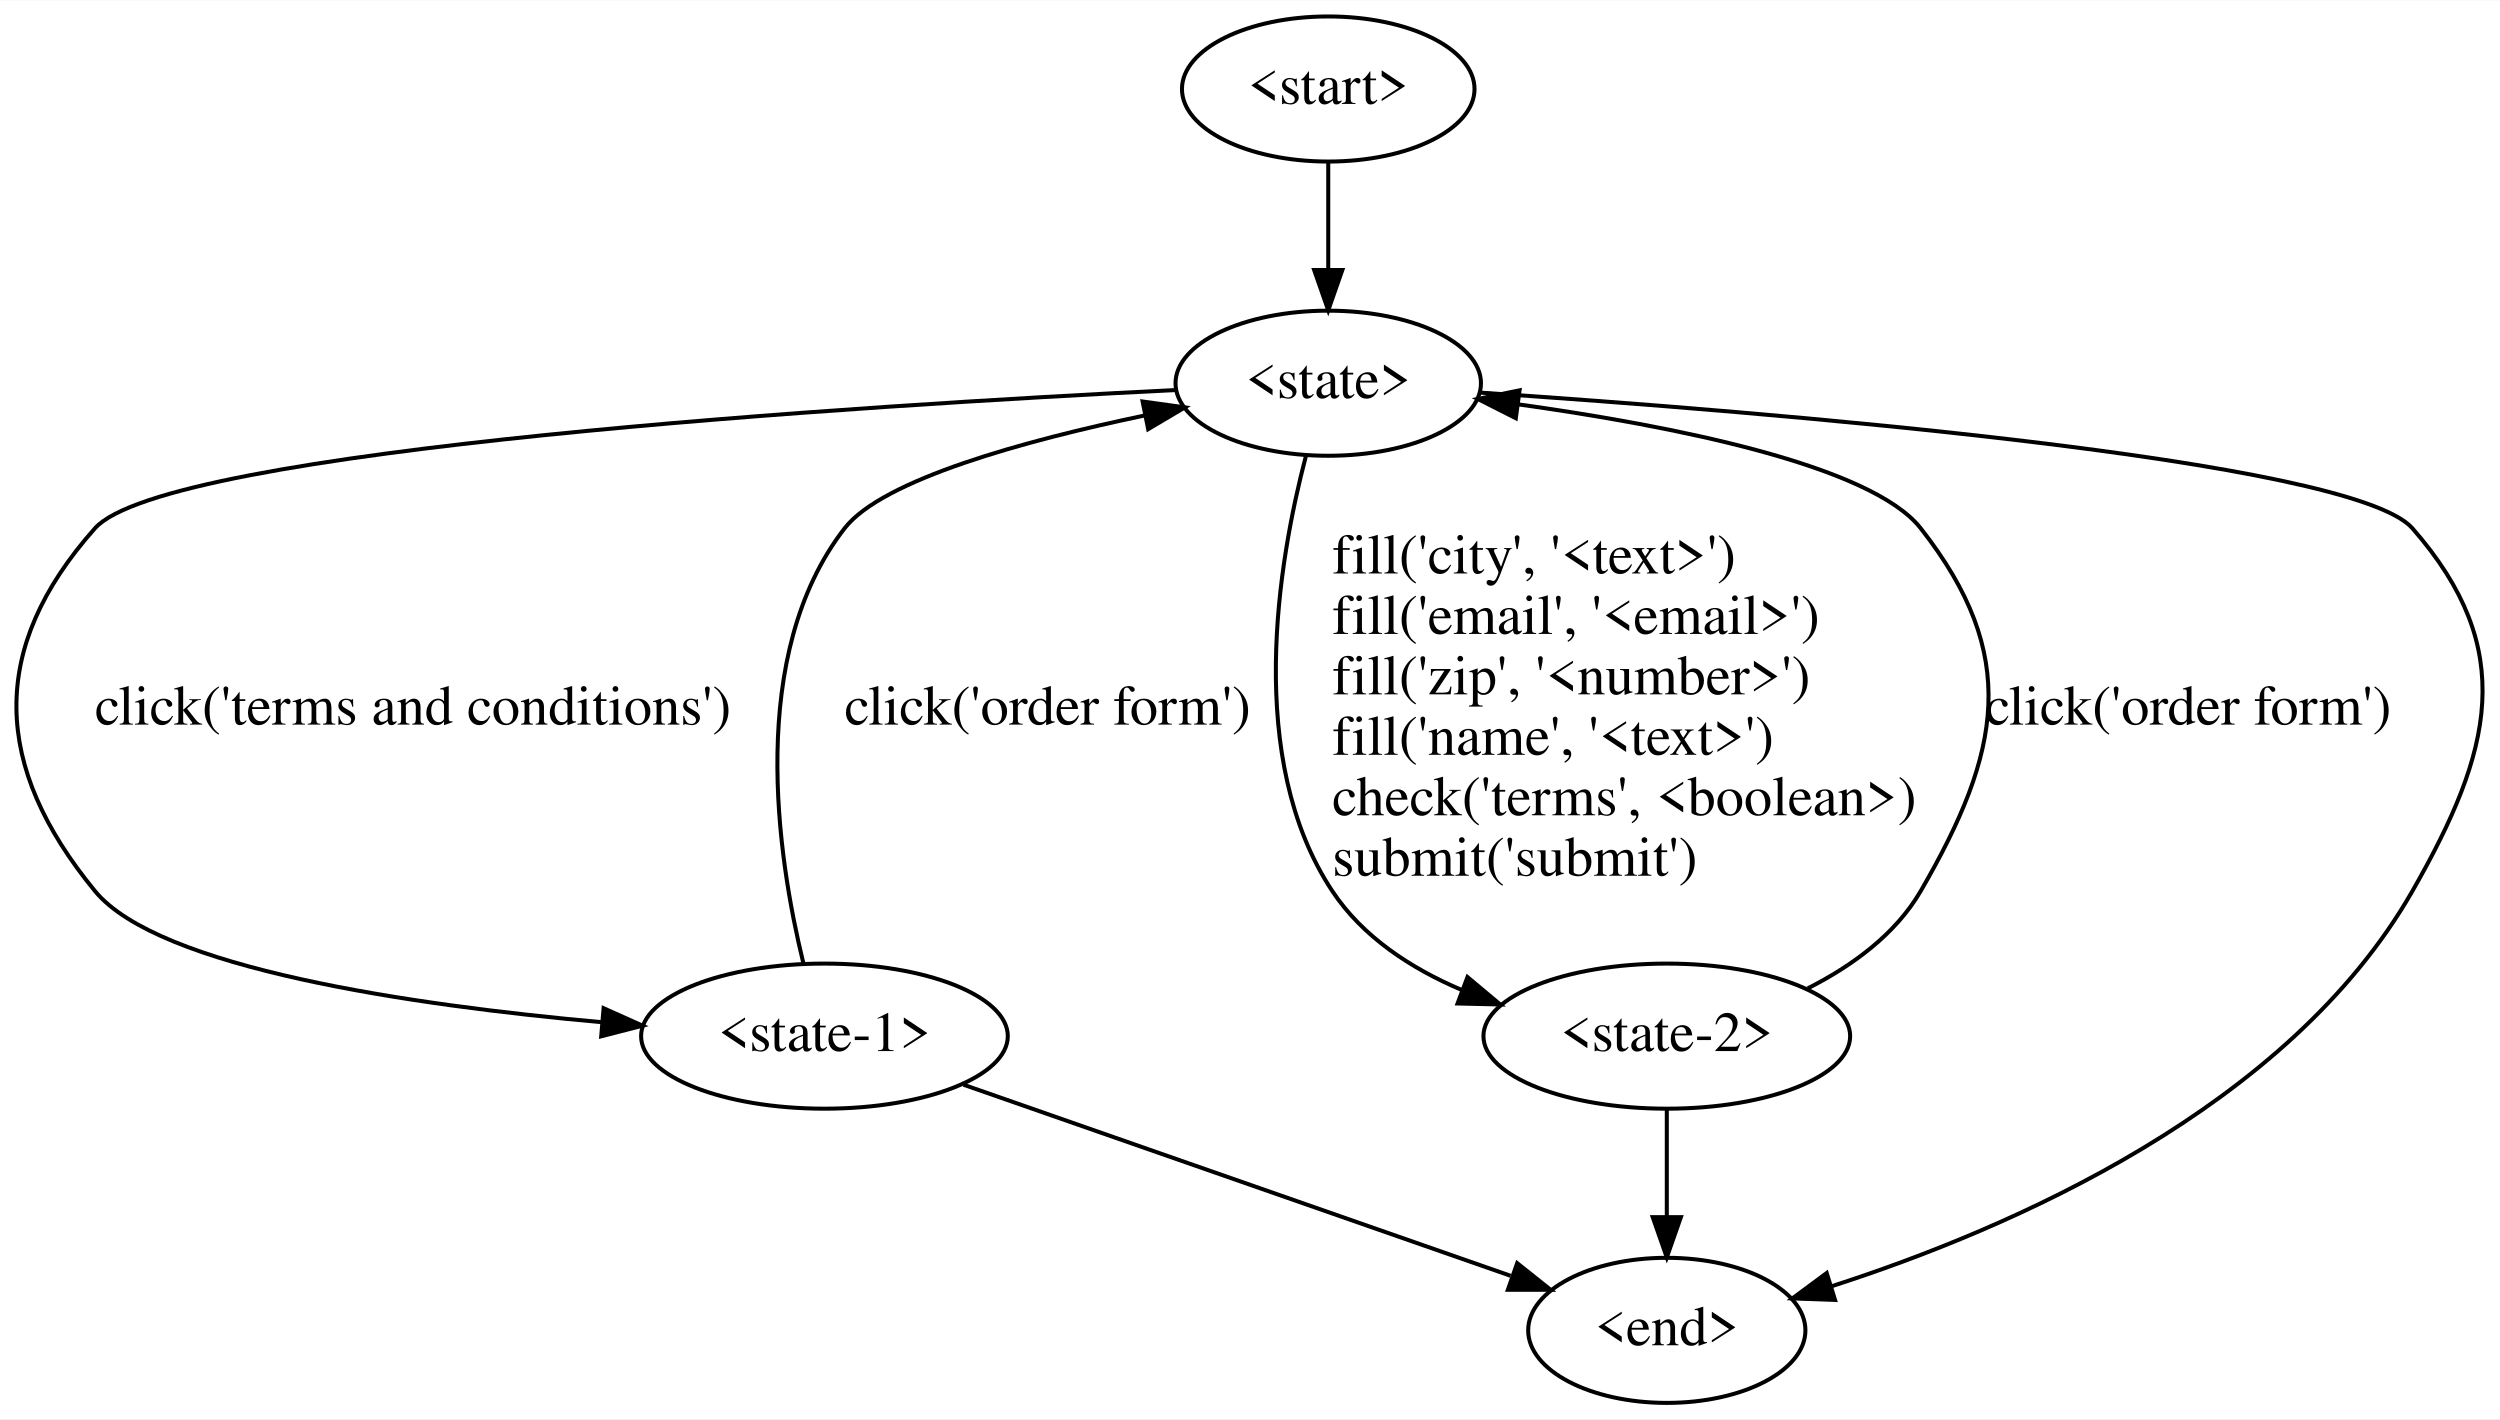
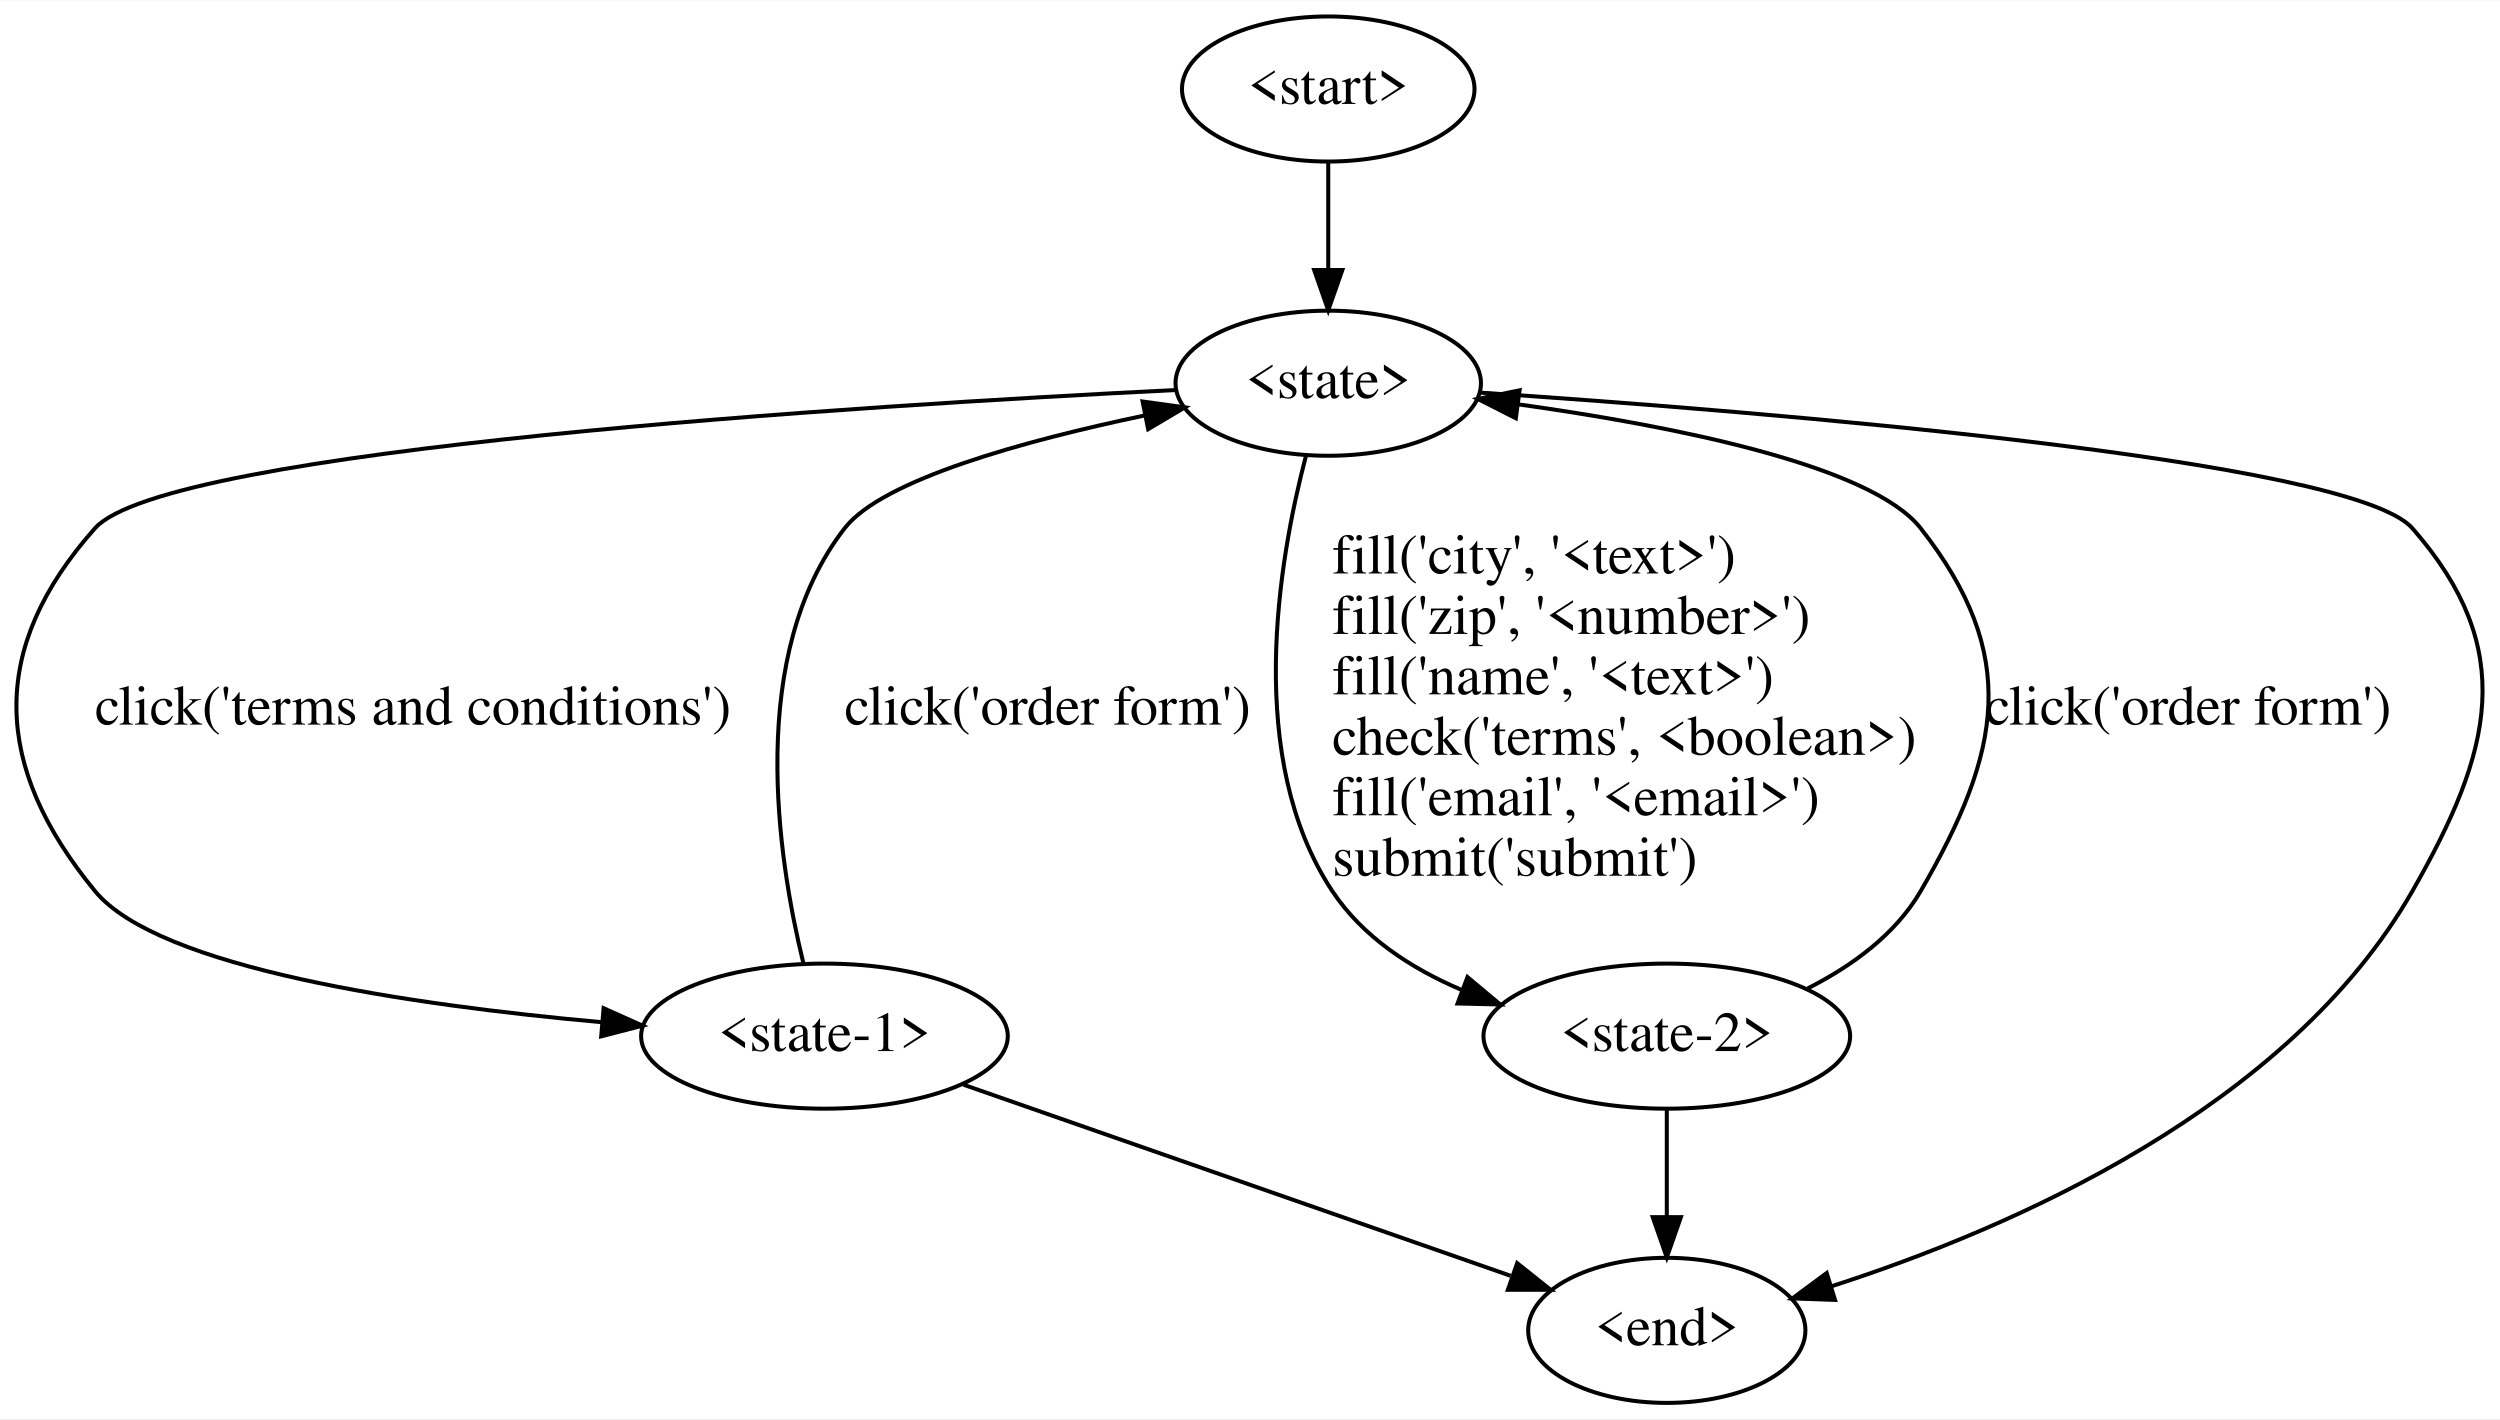
<svg xmlns="http://www.w3.org/2000/svg" width="620pt" height="352pt" viewBox="0.00 0.00 620.29 352.00">
  <g id="graph0" class="graph" transform="scale(1 1) rotate(0) translate(4 348)">
    <polygon fill="#ffffff" stroke="transparent" points="-4,4 -4,-348 616.286,-348 616.286,4 -4,4" />
    <g id="node1" class="node">
      <ellipse fill="none" stroke="#000000" cx="325.559" cy="-326" rx="36.294" ry="18" />
      <text text-anchor="middle" x="325.559" y="-322.3" font-family="Times,serif" font-size="14.00" fill="#000000">&lt;start&gt;</text>
    </g>
    <g id="node2" class="node">
      <ellipse fill="none" stroke="#000000" cx="325.559" cy="-253" rx="37.894" ry="18" />
      <text text-anchor="middle" x="325.559" y="-249.3" font-family="Times,serif" font-size="14.00" fill="#000000">&lt;state&gt;</text>
    </g>
    <g id="edge1" class="edge">
      <path fill="none" stroke="#000000" d="M325.559,-307.955C325.559,-299.883 325.559,-290.176 325.559,-281.182" />
      <polygon fill="#000000" stroke="#000000" points="329.059,-281.09 325.559,-271.09 322.059,-281.09 329.059,-281.09" />
    </g>
    <g id="node3" class="node">
      <ellipse fill="none" stroke="#000000" cx="200.559" cy="-91" rx="45.492" ry="18" />
      <text text-anchor="middle" x="200.559" y="-87.3" font-family="Times,serif" font-size="14.00" fill="#000000">&lt;state-1&gt;</text>
    </g>
    <g id="edge2" class="edge">
      <path fill="none" stroke="#000000" d="M287.97,-251.326C210.145,-247.474 37.132,-236.762 19.559,-217 -7.022,-187.109 -5.817,-157.92 19.559,-127 35.276,-107.849 98.059,-98.698 145.306,-94.455" />
      <polygon fill="#000000" stroke="#000000" points="145.762,-97.929 155.431,-93.598 145.172,-90.954 145.762,-97.929" />
      <text text-anchor="start" x="19.559" y="-168.3" font-family="Times,serif" font-size="14.00" fill="#000000">click('terms and conditions')</text>
    </g>
    <g id="node4" class="node">
      <ellipse fill="none" stroke="#000000" cx="409.559" cy="-91" rx="45.492" ry="18" />
      <text text-anchor="middle" x="409.559" y="-87.3" font-family="Times,serif" font-size="14.00" fill="#000000">&lt;state-2&gt;</text>
    </g>
    <g id="edge3" class="edge">
      <path fill="none" stroke="#000000" d="M320.024,-234.96C313.159,-208.788 304.824,-159.834 326.559,-127 334.09,-115.624 346.065,-107.823 358.602,-102.481" />
      <polygon fill="#000000" stroke="#000000" points="360.108,-105.654 368.235,-98.857 357.643,-99.103 360.108,-105.654" />
      <text text-anchor="start" x="326.559" y="-205.8" font-family="Times,serif" font-size="14.00" fill="#000000">fill('city', '&lt;text&gt;')</text>
-       <text text-anchor="start" x="326.559" y="-190.8" font-family="Times,serif" font-size="14.00" fill="#000000">fill('email', '&lt;email&gt;')</text>
-       <text text-anchor="start" x="326.559" y="-175.8" font-family="Times,serif" font-size="14.00" fill="#000000">fill('zip', '&lt;number&gt;')</text>
-       <text text-anchor="start" x="326.559" y="-160.8" font-family="Times,serif" font-size="14.00" fill="#000000">fill('name', '&lt;text&gt;')</text>
-       <text text-anchor="start" x="326.559" y="-145.8" font-family="Times,serif" font-size="14.00" fill="#000000">check('terms', &lt;boolean&gt;)</text>
+       <text text-anchor="start" x="326.559" y="-190.8" font-family="Times,serif" font-size="14.00" fill="#000000">fill('zip', '&lt;number&gt;')</text>
+       <text text-anchor="start" x="326.559" y="-175.8" font-family="Times,serif" font-size="14.00" fill="#000000">fill('name', '&lt;text&gt;')</text>
+       <text text-anchor="start" x="326.559" y="-160.8" font-family="Times,serif" font-size="14.00" fill="#000000">check('terms', &lt;boolean&gt;)</text>
+       <text text-anchor="start" x="326.559" y="-145.8" font-family="Times,serif" font-size="14.00" fill="#000000">fill('email', '&lt;email&gt;')</text>
      <text text-anchor="start" x="326.559" y="-130.8" font-family="Times,serif" font-size="14.00" fill="#000000">submit('submit')</text>
    </g>
    <g id="node5" class="node">
      <ellipse fill="none" stroke="#000000" cx="409.559" cy="-18" rx="34.394" ry="18" />
      <text text-anchor="middle" x="409.559" y="-14.3" font-family="Times,serif" font-size="14.00" fill="#000000">&lt;end&gt;</text>
    </g>
    <g id="edge4" class="edge">
      <path fill="none" stroke="#000000" d="M363.147,-250.678C433.544,-245.943 579.549,-234.153 594.559,-217 620.901,-186.898 614.406,-161.729 594.559,-127 563.778,-73.138 494.84,-43.243 450.361,-28.915" />
      <polygon fill="#000000" stroke="#000000" points="451.303,-25.543 440.715,-25.927 449.232,-32.229 451.303,-25.543" />
    </g>
    <g id="edge5" class="edge">
      <path fill="none" stroke="#000000" d="M195.343,-109.044C188.833,-135.665 181.28,-185.685 205.559,-217 214.928,-229.085 250.205,-238.755 280.105,-245.017" />
      <polygon fill="#000000" stroke="#000000" points="279.499,-248.465 289.993,-247.008 280.881,-241.603 279.499,-248.465" />
      <text text-anchor="start" x="205.559" y="-168.3" font-family="Times,serif" font-size="14.00" fill="#000000">click('order form')</text>
    </g>
    <g id="edge6" class="edge">
      <path fill="none" stroke="#000000" d="M235.071,-78.945C272.428,-65.897 331.87,-45.136 370.805,-31.536" />
      <polygon fill="#000000" stroke="#000000" points="372.435,-34.674 380.721,-28.073 370.127,-28.066 372.435,-34.674" />
    </g>
    <g id="edge7" class="edge">
      <path fill="none" stroke="#000000" d="M444.518,-102.842C455.459,-108.386 466.299,-116.213 472.559,-127 492.636,-161.596 497.251,-185.531 472.559,-217 460.238,-232.702 410.77,-242.446 372.584,-247.774" />
      <polygon fill="#000000" stroke="#000000" points="372.101,-244.307 362.651,-249.097 373.026,-251.245 372.101,-244.307" />
      <text text-anchor="start" x="488.559" y="-168.3" font-family="Times,serif" font-size="14.00" fill="#000000">click('order form')</text>
    </g>
    <g id="edge8" class="edge">
      <path fill="none" stroke="#000000" d="M409.559,-72.955C409.559,-64.883 409.559,-55.176 409.559,-46.182" />
      <polygon fill="#000000" stroke="#000000" points="413.059,-46.09 409.559,-36.09 406.059,-46.09 413.059,-46.09" />
    </g>
  </g>
</svg>
